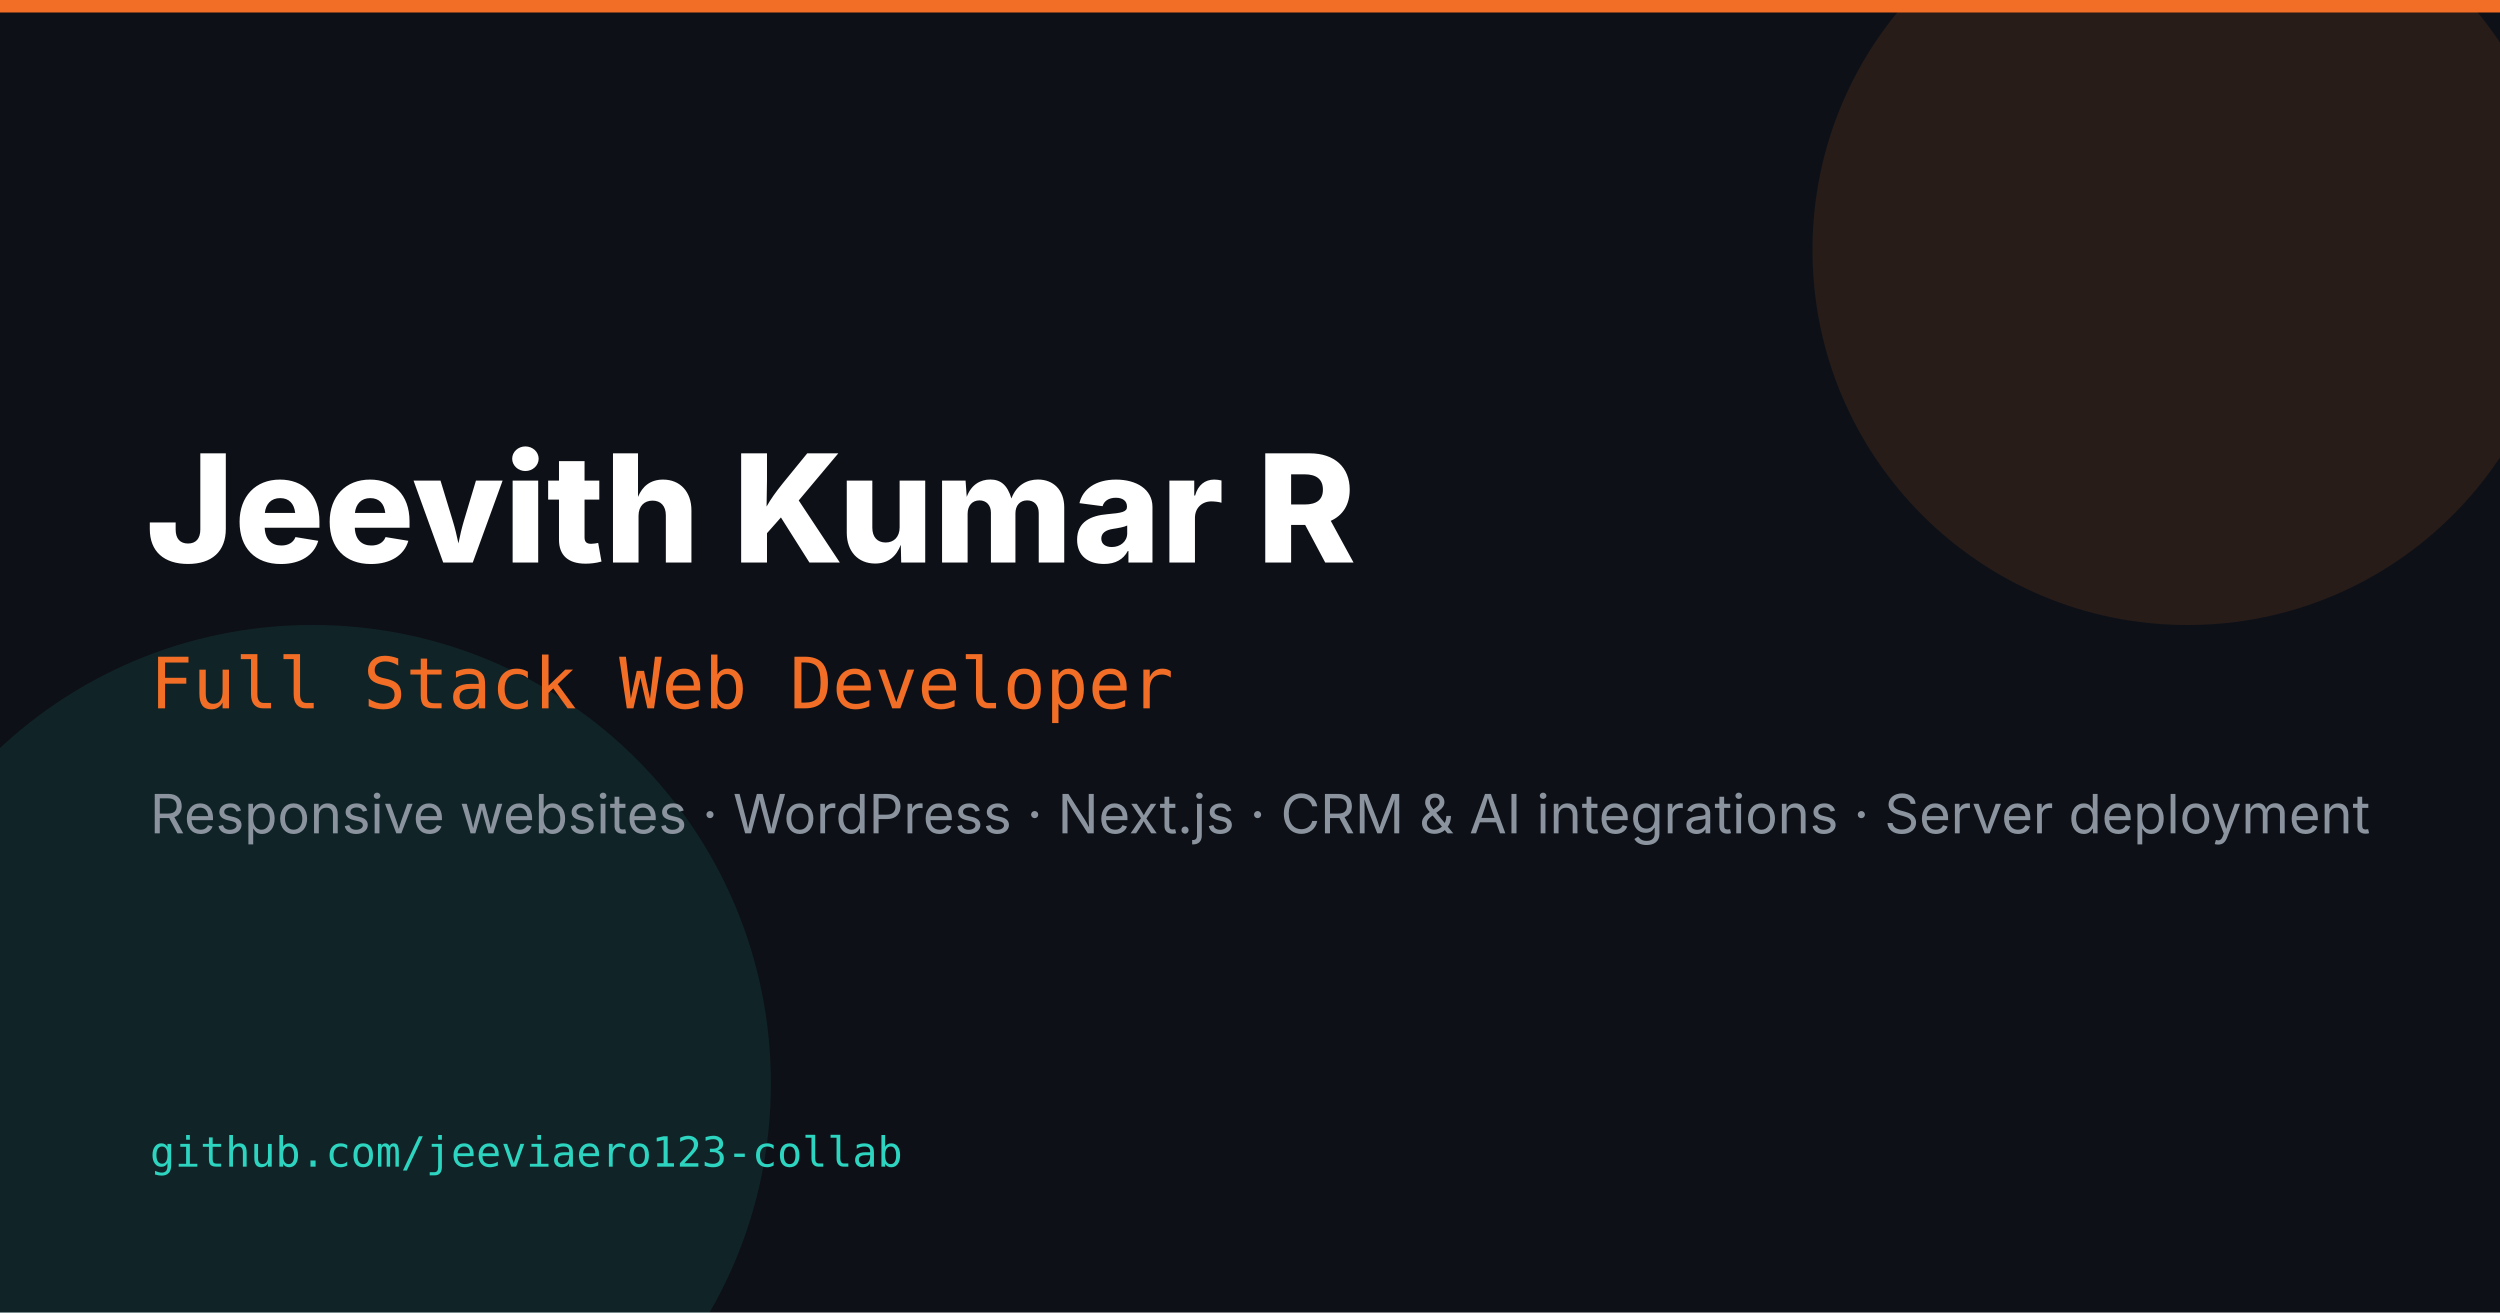
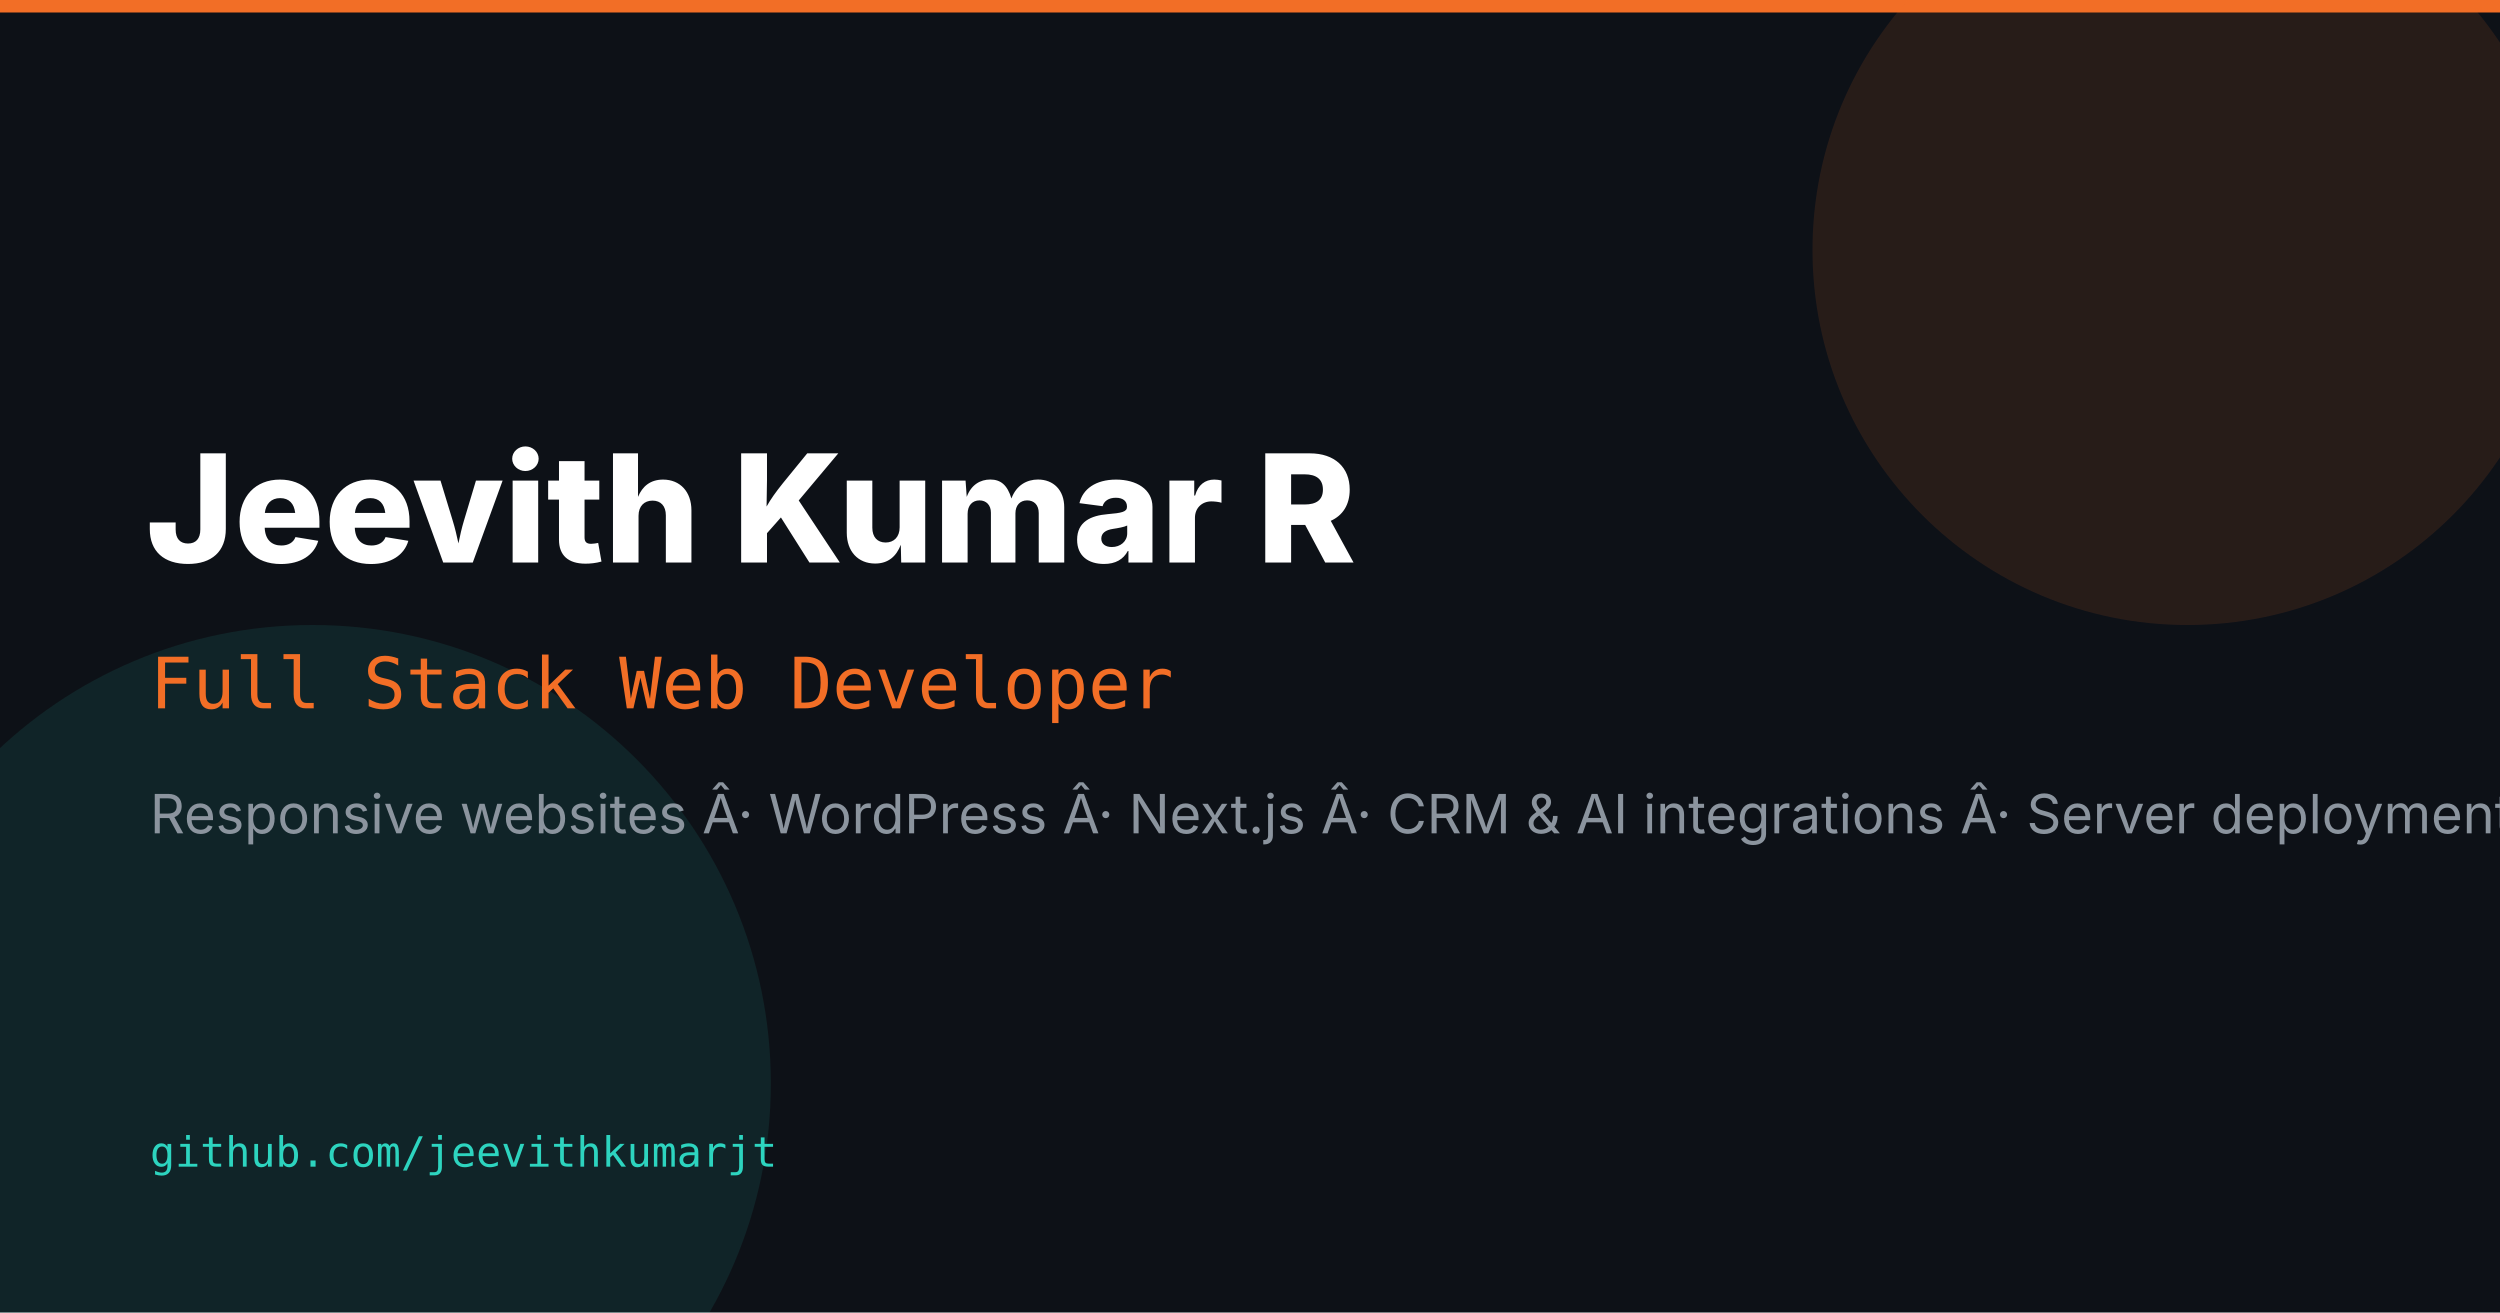
<svg xmlns="http://www.w3.org/2000/svg" viewBox="0 0 1200 630" width="1200" height="630">
  <rect width="1200" height="630" fill="#0d1117" />
  <rect width="1200" height="6" fill="#f26e26" y="0" />
  <circle cx="1050" cy="120" r="180" fill="#f26e26" opacity="0.12" />
  <circle cx="150" cy="520" r="220" fill="#2dd4bf" opacity="0.1" />
  <text x="70" y="270" font-family="Inter, sans-serif" font-size="72" font-weight="800" fill="#ffffff">Jeevith Kumar R</text>
  <text x="72" y="340" font-family="JetBrains Mono, monospace" font-size="34" fill="#f26e26">Full Stack Web Developer</text>
-   <text x="72" y="400" font-family="Inter, sans-serif" font-size="26" fill="#8b949e">Responsive websites · WordPress · Next.js · CRM &amp; AI integrations · Server deployment</text>
-   <text x="72" y="560" font-family="JetBrains Mono, monospace" font-size="20" fill="#2dd4bf">github.com/jeeviaero123-collab</text>
+   <text x="72" y="400" font-family="Inter, sans-serif" font-size="26" fill="#8b949e">Responsive websites Â· WordPress Â· Next.js Â· CRM &amp; AI integrations Â· Server deployment</text>
+   <text x="72" y="560" font-family="JetBrains Mono, monospace" font-size="20" fill="#2dd4bf">github.com/jeevithkumarjt</text>
</svg>
